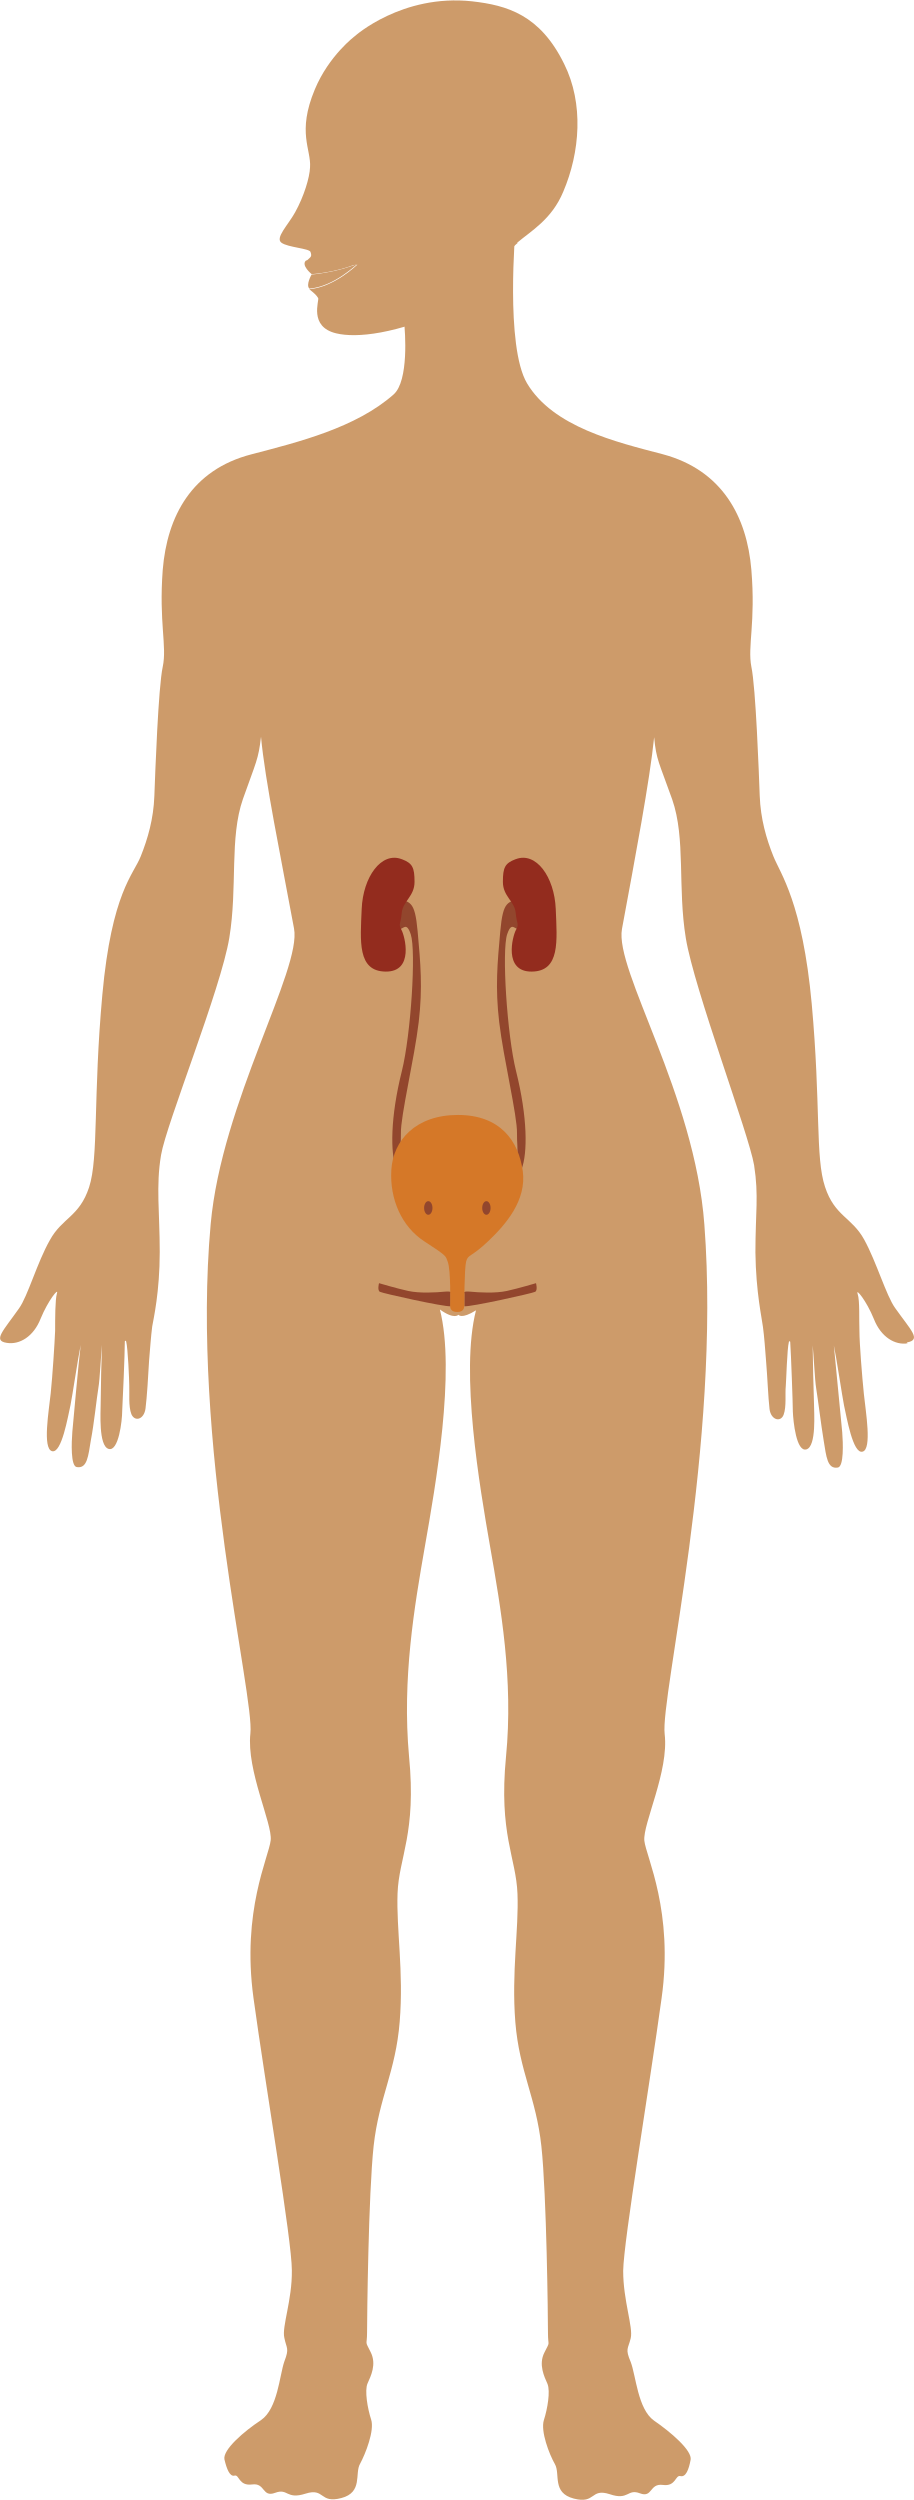
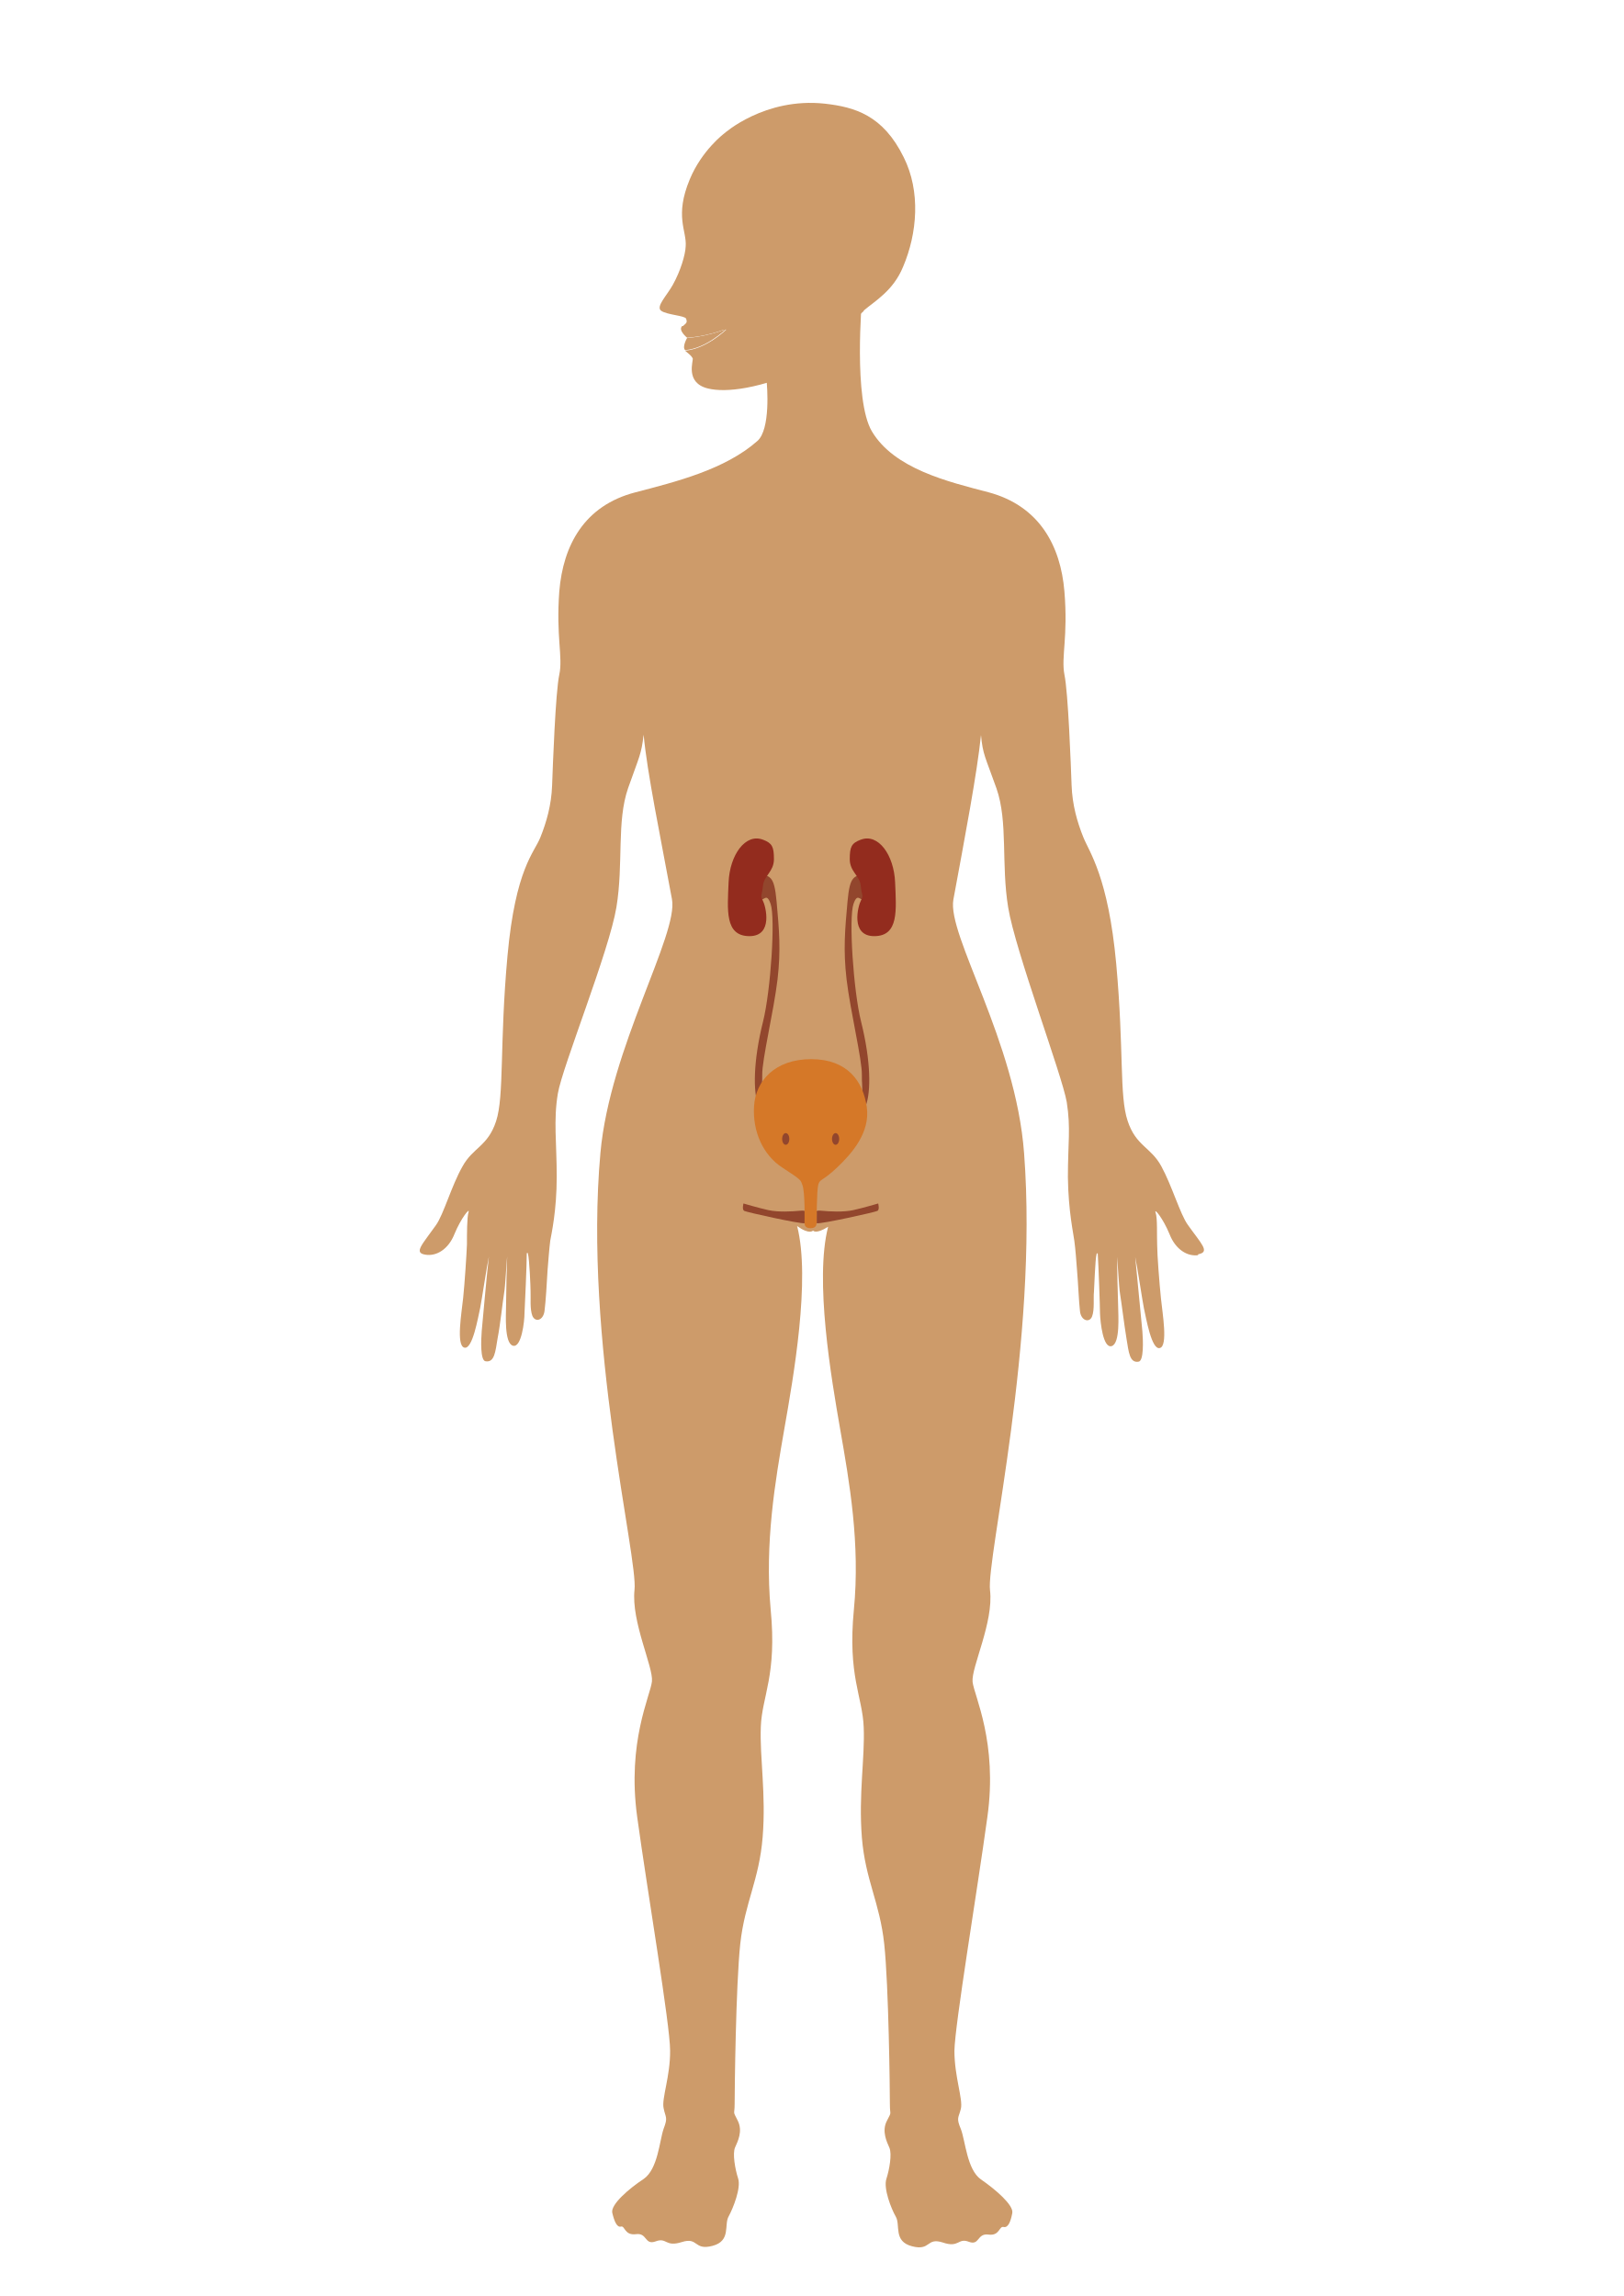
- <svg xmlns="http://www.w3.org/2000/svg" id="Layer_1" version="1.1" viewBox="0 0 764.4 2090.9">
-   <defs>
-     <style>
+ <svg xmlns="http://www.w3.org/2000/svg" id="Layer_1" version="1.1" viewBox="0 0 1582.5 2238.11" width="1582.5" height="2238.11">
+   <defs id="defs1">
+     <style id="style1">
      .st0 {
        fill: #92462d;
      }

      .st1 {
        fill: #d57828;
      }

      .st2 {
        fill: #932c1e;
      }

      .st3 {
        fill: #cd9b6a;
      }
    </style>
  </defs>
-   <g id="BodyBase">
-     <g>
+   <g id="BodyBase" transform="translate(409,99.9368)">
+     <g id="g1">
      <g id="SideBody">
-         <path id="BodyBase-2" class="st3" d="M759.3,1123.5c-10.7,1.8-22.5-5.2-28.4-20.3-6.3-15.5-15.5-26.5-13.6-21s1.1,21.4,1.5,31.3c0,9.9,2.2,37.6,3.7,52.3s7,46.4-1.1,48.3c-8.1,2.2-13.3-29.1-15.5-38.7-1.5-7.4-6.3-39.8-8.5-50.1h0c1.5,14.7,6.3,65.2,7,72.6.7,8.8,1.5,28.8-3.7,29.5-8.8,1.5-9.6-9.2-11.8-22.5-2.2-13.3-4.8-34.7-6.3-43.9-1.1-6.3-2.2-29.9-2.9-35.8h0c0,8.1.7,38.7,1.1,49,0,7,2.2,35.4-6.3,38s-11.1-23.6-11.4-31.7c0-6.6-1.5-47.9-2.2-58.2,0-.7-1.1-.7-1.1,0-1.5,5.5-2.2,32.4-2.6,36.9-.7,6.3.7,17.3-1.8,24s-10.7,4.4-11.8-4.8-1.8-27.6-2.9-40.2c-.7-9.2-1.5-20.3-2.6-28.4-.7-6.3-5.9-28.8-6.3-62.3,0-33.5,2.9-47.2-1.1-73-4.4-26.2-50.1-147.1-57.1-189.8s0-83.3-11.4-116.1c-11.1-31.3-13.3-32.8-15.1-52-3.7,36.5-15.8,100.2-26.9,160.3-6.3,34.7,60.8,137.9,68.9,247.3,14,183.6-36.9,395.1-33.2,426.1s-18.4,75.2-17,89.2c1.5,13.6,24.7,59,14.4,131.9-10,73-31.7,202.3-32.1,227.8,0,25.1,8.5,47.2,6.3,56.4s-4.8,8.5,0,19.9c4.4,11.4,5.9,39.4,19.5,49,14,9.6,32.1,25.1,30.6,32.8-1.5,8.1-4,14.7-8.5,13.6-4.4-1.1-3.7,8.9-14.7,7.4-11.4-1.5-8.5,11.1-19.2,7-10.7-4.1-9.2,6.3-25.4.7-16.2-5.2-11.4,8.5-29.9,3.7s-11.1-20.6-15.8-28.8-12.2-27.6-9.2-36.9,5.5-24,3-30.2c-2.6-5.9-7.7-16.2-2.6-26.2,5.2-10.3,3-4.4,3-16.6s-1.1-115-5.5-155.9c-4.4-40.9-18.4-62.3-21.8-103.9-3.3-42,3-77.4,1.8-107.3-1.1-30.2-15.8-50.1-9.6-114.6,6.3-64.5-4.4-124.9-13.3-175.8-8.8-50.5-25.1-145.6-11.8-197.6-12.2,7.7-14.7,3.7-14.7,3.7,0,0-3.3,4.4-15.5-4.4,13.3,52-3.7,147.8-12.5,197.9-8.8,50.5-19.2,110.9-13.3,175.8,6.3,64.5-8.5,84.4-9.6,114.6-1.1,30.2,5.2,65.2,1.8,107.3s-17.3,63.4-21.8,103.9c-4.4,40.9-5.5,144.1-5.5,155.9s-2.2,6.3,3,16.6,0,20.3-2.6,26.2,0,21,3,30.2-4.8,28.8-9.2,36.9c-4.8,8.1,2.6,24-15.8,28.8s-13.6-8.9-29.9-3.7-14.4-4.8-25.4-.7-8.1-8.5-19.2-7c-11.4,1.5-10.7-8.5-14.7-7.4-4,1.1-6.6-5.5-8.5-13.6-1.5-8.1,16.6-23.6,30.6-32.8,14-9.6,15.5-37.6,19.5-49,4.4-11.4,1.8-10.7,0-19.9-2.2-9.2,6.6-31.3,6.3-56.4,0-25.1-22.1-154.8-32.1-227.8-10-73,12.9-117.9,14.4-131.9,1.5-14-20.3-58.2-17-89.2,3.7-31-49.8-242.9-33.2-426.1,9.2-102.1,76.3-213,69.7-247.3-11.1-60.1-24.3-123.8-27.6-160.3-2.2,19.2-4,20.6-15.1,52-11.4,32.8-4.4,73.3-11.4,116.1-7,42.8-52.7,155.5-57.1,181.7-4.4,26.2-1.1,47.9-1.1,81.1s-5.2,56-6.3,62.3c-1.1,8.5-1.8,19.2-2.6,28.4-.7,12.5-1.8,31-3,40.2s-8.9,11.4-11.8,4.8c-2.6-6.6-1.5-17.7-1.8-24,0-4.4-1.1-31.3-2.6-36.9,0-.7-1.1-.7-1.1,0,0,10.3-1.8,51.6-2.2,58.2,0,8.1-3,34.3-11.4,31.7-8.5-2.6-6.6-31-6.6-38,0-10.3.7-40.9,1.1-49h0c-.7,5.9-1.8,29.5-3,35.8-1.5,9.2-3.7,30.6-6.3,43.9-2.2,13.3-3,24-11.8,22.5-5.2-.7-4.4-20.6-3.7-29.5.7-7.4,5.2-58.2,7-72.6h0c-2.2,10.3-7,42.8-8.5,50.1-2.2,9.6-7.4,40.9-15.5,38.7-8.1-2.2-2.6-33.9-1.1-48.3s3.3-42,3.7-52.3c0-9.9,0-26.2,1.5-31.3,1.8-5.5-7.4,5.9-13.6,21-5.9,15.1-17.7,22.1-28.4,20.3-11.8-1.8-3-9.9,10.3-28.8,7.4-10.3,15.1-38.3,25.8-57.1,10.3-18.8,24.7-19.5,32.8-44.2,8.1-24.7,3.3-75.6,11.1-161.1s26.2-100.6,32.1-115.7c5.9-14.7,10.7-31.3,11.4-50.5s3.3-91,7-108c3.7-17.3-3.3-36.9,0-81.1,3.7-45,24.3-83.7,74.1-96.6,39.4-10.3,87.3-22.1,119-50.1,12.9-11.4,9.6-53.1,8.8-60.1,40.9-63,67.8-69.3,93.2-78.9,0,0-8.8,98.8,9.6,129.7,21.8,36.5,74.1,49,113.5,59.3,49.8,13.3,70.4,52.3,74.1,96.6,3.7,44.6-3.3,63.8,0,81.1,3.7,17.3,6.3,88.8,7,108,.7,19.2,5.5,35.8,11.4,50.5s24.3,38.7,32.1,123.5c7.7,85.1,2.9,128.3,11.1,153,8.1,24.7,22.5,25.4,32.8,44.2,10.3,18.8,18.4,46.8,25.8,57.1,13.3,18.8,22.1,26.5,10.3,28.8h0l-.7.7h1.1Z" />
+         <path id="BodyBase-2" class="st3" d="m 759.3,1123.5 c -10.7,1.8 -22.5,-5.2 -28.4,-20.3 -6.3,-15.5 -15.5,-26.5 -13.6,-21 1.9,5.5 1.1,21.4 1.5,31.3 0,9.9 2.2,37.6 3.7,52.3 1.5,14.7 7,46.4 -1.1,48.3 -8.1,2.2 -13.3,-29.1 -15.5,-38.7 -1.5,-7.4 -6.3,-39.8 -8.5,-50.1 v 0 c 1.5,14.7 6.3,65.2 7,72.6 0.7,8.8 1.5,28.8 -3.7,29.5 -8.8,1.5 -9.6,-9.2 -11.8,-22.5 -2.2,-13.3 -4.8,-34.7 -6.3,-43.9 -1.1,-6.3 -2.2,-29.9 -2.9,-35.8 v 0 c 0,8.1 0.7,38.7 1.1,49 0,7 2.2,35.4 -6.3,38 -8.5,2.6 -11.1,-23.6 -11.4,-31.7 0,-6.6 -1.5,-47.9 -2.2,-58.2 0,-0.7 -1.1,-0.7 -1.1,0 -1.5,5.5 -2.2,32.4 -2.6,36.9 -0.7,6.3 0.7,17.3 -1.8,24 -2.5,6.7 -10.7,4.4 -11.8,-4.8 -1.1,-9.2 -1.8,-27.6 -2.9,-40.2 -0.7,-9.2 -1.5,-20.3 -2.6,-28.4 -0.7,-6.3 -5.9,-28.8 -6.3,-62.3 0,-33.5 2.9,-47.2 -1.1,-73 -4.4,-26.2 -50.1,-147.1 -57.1,-189.8 -7,-42.7 0,-83.3 -11.4,-116.1 -11.1,-31.3 -13.3,-32.8 -15.1,-52 -3.7,36.5 -15.8,100.2 -26.9,160.3 -6.3,34.7 60.8,137.9 68.9,247.3 14,183.6 -36.9,395.1 -33.2,426.1 3.7,31 -18.4,75.2 -17,89.2 1.5,13.6 24.7,59 14.4,131.9 -10,73 -31.7,202.3 -32.1,227.8 0,25.1 8.5,47.2 6.3,56.4 -2.2,9.2 -4.8,8.5 0,19.9 4.4,11.4 5.9,39.4 19.5,49 14,9.6 32.1,25.1 30.6,32.8 -1.5,8.1 -4,14.7 -8.5,13.6 -4.4,-1.1 -3.7,8.9 -14.7,7.4 -11.4,-1.5 -8.5,11.1 -19.2,7 -10.7,-4.1 -9.2,6.3 -25.4,0.7 -16.2,-5.2 -11.4,8.5 -29.9,3.7 -18.5,-4.8 -11.1,-20.6 -15.8,-28.8 -4.7,-8.2 -12.2,-27.6 -9.2,-36.9 3,-9.3 5.5,-24 3,-30.2 -2.6,-5.9 -7.7,-16.2 -2.6,-26.2 5.2,-10.3 3,-4.4 3,-16.6 0,-12.2 -1.1,-115 -5.5,-155.9 -4.4,-40.9 -18.4,-62.3 -21.8,-103.9 -3.3,-42 3,-77.4 1.8,-107.3 -1.1,-30.2 -15.8,-50.1 -9.6,-114.6 6.3,-64.5 -4.4,-124.9 -13.3,-175.8 -8.8,-50.5 -25.1,-145.6 -11.8,-197.6 -12.2,7.7 -14.7,3.7 -14.7,3.7 0,0 -3.3,4.4 -15.5,-4.4 13.3,52 -3.7,147.8 -12.5,197.9 -8.8,50.5 -19.2,110.9 -13.3,175.8 6.3,64.5 -8.5,84.4 -9.6,114.6 -1.1,30.2 5.2,65.2 1.8,107.3 -3.4,42.1 -17.3,63.4 -21.8,103.9 -4.4,40.9 -5.5,144.1 -5.5,155.9 0,11.8 -2.2,6.3 3,16.6 5.2,10.3 0,20.3 -2.6,26.2 -2.6,5.9 0,21 3,30.2 3,9.2 -4.8,28.8 -9.2,36.9 -4.8,8.1 2.6,24 -15.8,28.8 -18.4,4.8 -13.6,-8.9 -29.9,-3.7 -16.3,5.2 -14.4,-4.8 -25.4,-0.7 -11,4.1 -8.1,-8.5 -19.2,-7 -11.4,1.5 -10.7,-8.5 -14.7,-7.4 -4,1.1 -6.6,-5.5 -8.5,-13.6 -1.5,-8.1 16.6,-23.6 30.6,-32.8 14,-9.6 15.5,-37.6 19.5,-49 4.4,-11.4 1.8,-10.7 0,-19.9 -2.2,-9.2 6.6,-31.3 6.3,-56.4 0,-25.1 -22.1,-154.8 -32.1,-227.8 -10,-73 12.9,-117.9 14.4,-131.9 1.5,-14 -20.3,-58.2 -17,-89.2 3.7,-31 -49.8,-242.9 -33.2,-426.1 9.2,-102.1 76.3,-213 69.7,-247.3 -11.1,-60.1 -24.3,-123.8 -27.6,-160.3 -2.2,19.2 -4,20.6 -15.1,52 -11.4,32.8 -4.4,73.3 -11.4,116.1 -7,42.8 -52.7,155.5 -57.1,181.7 -4.4,26.2 -1.1,47.9 -1.1,81.1 0,33.2 -5.2,56 -6.3,62.3 -1.1,8.5 -1.8,19.2 -2.6,28.4 -0.7,12.5 -1.8,31 -3,40.2 -1.2,9.2 -8.9,11.4 -11.8,4.8 -2.6,-6.6 -1.5,-17.7 -1.8,-24 0,-4.4 -1.1,-31.3 -2.6,-36.9 0,-0.7 -1.1,-0.7 -1.1,0 0,10.3 -1.8,51.6 -2.2,58.2 0,8.1 -3,34.3 -11.4,31.7 -8.5,-2.6 -6.6,-31 -6.6,-38 0,-10.3 0.7,-40.9 1.1,-49 v 0 c -0.7,5.9 -1.8,29.5 -3,35.8 -1.5,9.2 -3.7,30.6 -6.3,43.9 -2.2,13.3 -3,24 -11.8,22.5 -5.2,-0.7 -4.4,-20.6 -3.7,-29.5 0.7,-7.4 5.2,-58.2 7,-72.6 v 0 c -2.2,10.3 -7,42.8 -8.5,50.1 -2.2,9.6 -7.4,40.9 -15.5,38.7 -8.1,-2.2 -2.6,-33.9 -1.1,-48.3 1.5,-14.4 3.3,-42 3.7,-52.3 0,-9.9 0,-26.2 1.5,-31.3 1.8,-5.5 -7.4,5.9 -13.6,21 -5.9,15.1 -17.7,22.1 -28.4,20.3 -11.8,-1.8 -3,-9.9 10.3,-28.8 7.4,-10.3 15.1,-38.3 25.8,-57.1 10.3,-18.8 24.7,-19.5 32.8,-44.2 8.1,-24.7 3.3,-75.6 11.1,-161.1 7.8,-85.5 26.2,-100.6 32.1,-115.7 5.9,-14.7 10.7,-31.3 11.4,-50.5 0.7,-19.2 3.3,-91 7,-108 3.7,-17.3 -3.3,-36.9 0,-81.1 3.7,-45 24.3,-83.7 74.1,-96.6 39.4,-10.3 87.3,-22.1 119,-50.1 12.9,-11.4 9.6,-53.1 8.8,-60.1 40.9,-63 67.8,-69.3 93.2,-78.9 0,0 -8.8,98.8 9.6,129.7 21.8,36.5 74.1,49 113.5,59.3 49.8,13.3 70.4,52.3 74.1,96.6 3.7,44.6 -3.3,63.8 0,81.1 3.7,17.3 6.3,88.8 7,108 0.7,19.2 5.5,35.8 11.4,50.5 5.9,14.7 24.3,38.7 32.1,123.5 7.7,85.1 2.9,128.3 11.1,153 8.1,24.7 22.5,25.4 32.8,44.2 10.3,18.8 18.4,46.8 25.8,57.1 13.3,18.8 22.1,26.5 10.3,28.8 v 0 l -0.7,0.7 h 1.1 z" />
      </g>
      <g id="SideHead">
-         <path id="LowerLip" class="st3" d="M299,220.4h0c-18.4,7.7-38.3,8.9-38.3,8.9,0,0-9.2-7.4-4.8-11.4,7-.7,7.7,0,18.1,1.8,11.1,1.5,25.1.7,25.1.7Z" />
-         <path id="UpperLip" class="st3" d="M299,220.8c-.7,0-19.2,18.8-40.2,20.6-3.3-3,1.8-11.8,1.8-11.8,0,0,19.9-1.5,38.3-8.9h0Z" />
-         <path id="HeadBAse" class="st3" d="M433.9,202.4s-4,3.3-5.2,4.8c-4,4.4-6.6,10-11.1,11.8-4.4,1.5-6.3,0-6.3,0,0,0-3.3,12.5-8.1,21.8-3.7,6.6-17.3,14-24,17-47.9,21.8-81.1,25.1-98,21-23.2-5.5-14-27.6-15.1-29.5-1.5-2.6-3.3-4-7.4-7.4,21-1.8,39.8-20.3,40.2-20.6h0s-14,1.1-25.1-.7c-10.3-1.5-11.1-3-18.1-1.8,4-4,5.5-3.7,4-8.1-1.1-3-18.8-3.7-24.3-7.7s5.5-14.7,11.4-25.4c7.4-13.3,12.2-29.1,12.5-37.6,1.1-15.1-11.1-29.1,4-65.2,11.8-28.4,33.5-44.6,33.5-44.6,0,0,39.4-35.4,98-29.1,29.1,3.3,56.8,11.1,77,52.3,16.6,33.2,13.3,74.1-.7,106.9-9.6,23.2-26.9,32.8-38.7,42.8h.7l.4-.4h0Z" />
+         <path id="LowerLip" class="st3" d="m 299,220.4 v 0 c -18.4,7.7 -38.3,8.9 -38.3,8.9 0,0 -9.2,-7.4 -4.8,-11.4 7,-0.7 7.7,0 18.1,1.8 11.1,1.5 25.1,0.7 25.1,0.7 z" />
+         <path id="UpperLip" class="st3" d="m 299,220.8 c -0.7,0 -19.2,18.8 -40.2,20.6 -3.3,-3 1.8,-11.8 1.8,-11.8 0,0 19.9,-1.5 38.3,-8.9 v 0 z" />
+         <path id="HeadBAse" class="st3" d="m 433.9,202.4 c 0,0 -4,3.3 -5.2,4.8 -4,4.4 -6.6,10 -11.1,11.8 -4.4,1.5 -6.3,0 -6.3,0 0,0 -3.3,12.5 -8.1,21.8 -3.7,6.6 -17.3,14 -24,17 -47.9,21.8 -81.1,25.1 -98,21 -23.2,-5.5 -14,-27.6 -15.1,-29.5 -1.5,-2.6 -3.3,-4 -7.4,-7.4 21,-1.8 39.8,-20.3 40.2,-20.6 v 0 c 0,0 -14,1.1 -25.1,-0.7 -10.3,-1.5 -11.1,-3 -18.1,-1.8 4,-4 5.5,-3.7 4,-8.1 -1.1,-3 -18.8,-3.7 -24.3,-7.7 -5.5,-4 5.5,-14.7 11.4,-25.4 7.4,-13.3 12.2,-29.1 12.5,-37.6 1.1,-15.1 -11.1,-29.1 4,-65.2 11.8,-28.4 33.5,-44.6 33.5,-44.6 0,0 39.4,-35.4 98,-29.1 29.1,3.3 56.8,11.1 77,52.3 16.6,33.2 13.3,74.1 -0.7,106.9 -9.6,23.2 -26.9,32.8 -38.7,42.8 h 0.7 l 0.4,-0.4 v 0 z" />
      </g>
    </g>
  </g>
-   <g id="Urinary">
-     <path id="ureter" class="st0" d="M436.7,750.7c-11.8,4.4-15.9,1.5-18.3,28.3s-4.3,46.7-.9,75.8c3.7,31.1,15.2,78.3,14.9,93.1s4,21.1-9.6,37.2,7.4,9.2,13.5-7.4c5-13.4,5-43.1-4.7-81.9-7.5-30.1-12.1-100.7-7.4-114.5s7.1,1.2,13.5-6.5-1.2-24.2-1.2-24.2h0Z" />
-     <path id="ureter1" data-name="ureter" class="st0" d="M331,750.7c11.8,4.4,15.9,1.5,18.3,28.3s4.3,46.7.9,75.8c-3.7,31.1-15.2,78.3-14.9,93.1s-4,21.1,9.6,37.2-7.4,9.2-13.5-7.4c-5-13.4-5-43.1,4.7-81.9,7.5-30.1,12.1-100.7,7.4-114.5s-7.1,1.2-13.5-6.5,1.2-24.2,1.2-24.2h0Z" />
-     <path class="st0" d="M388.4,1092.6v-10.8s-2.2-2.2,5-1.5,20.9,1.5,30.5-.6,24.4-6.5,24.4-6.5c0,0,1.6,5.9-.7,7.2s-54.3,12.8-59.2,12.1h0Z" />
-     <path class="st0" d="M376.9,1092.6v-10.8s2.2-2.2-5-1.5-20.9,1.5-30.5-.6-24.4-6.5-24.4-6.5c0,0-1.6,5.9.7,7.2s54.3,12.8,59.2,12.1h0Z" />
+   <g id="Urinary" transform="translate(407.6,99.9368)">
+     <path id="ureter" class="st0" d="m 436.7,750.7 c -11.8,4.4 -15.9,1.5 -18.3,28.3 -2.4,26.8 -4.3,46.7 -0.9,75.8 3.7,31.1 15.2,78.3 14.9,93.1 -0.3,14.8 4,21.1 -9.6,37.2 -13.6,16.1 7.4,9.2 13.5,-7.4 5,-13.4 5,-43.1 -4.7,-81.9 -7.5,-30.1 -12.1,-100.7 -7.4,-114.5 4.7,-13.8 7.1,1.2 13.5,-6.5 6.4,-7.7 -1.2,-24.2 -1.2,-24.2 v 0 z" />
+     <path id="ureter1" data-name="ureter" class="st0" d="m 331,750.7 c 11.8,4.4 15.9,1.5 18.3,28.3 2.4,26.8 4.3,46.7 0.9,75.8 -3.7,31.1 -15.2,78.3 -14.9,93.1 0.3,14.8 -4,21.1 9.6,37.2 13.6,16.1 -7.4,9.2 -13.5,-7.4 -5,-13.4 -5,-43.1 4.7,-81.9 7.5,-30.1 12.1,-100.7 7.4,-114.5 -4.7,-13.8 -7.1,1.2 -13.5,-6.5 -6.4,-7.7 1.2,-24.2 1.2,-24.2 v 0 z" />
+     <path class="st0" d="m 388.4,1092.6 v -10.8 c 0,0 -2.2,-2.2 5,-1.5 7.2,0.7 20.9,1.5 30.5,-0.6 9.6,-2.1 24.4,-6.5 24.4,-6.5 0,0 1.6,5.9 -0.7,7.2 -2.3,1.3 -54.3,12.8 -59.2,12.1 v 0 z" id="path1" />
+     <path class="st0" d="m 376.9,1092.6 v -10.8 c 0,0 2.2,-2.2 -5,-1.5 -7.2,0.7 -20.9,1.5 -30.5,-0.6 -9.6,-2.1 -24.4,-6.5 -24.4,-6.5 0,0 -1.6,5.9 0.7,7.2 2.3,1.3 54.3,12.8 59.2,12.1 v 0 z" id="path2" />
    <g id="Kidneys">
-       <path class="st2" d="M336,718.6c-17-6.6-32.4,14.8-33.5,41.6s-3.8,52.2,20.1,52.4,16-29.7,13.2-34.8-.7-4.5.2-14.3,10.7-13.8,10.7-25.9c0-12.1-1.7-15.6-10.6-19h0Z" />
-       <path class="st2" d="M431.3,718.6c17-6.6,32.4,14.8,33.5,41.6s3.8,52.2-20.1,52.4-16-29.7-13.2-34.8c2.9-5.1.7-4.5-.2-14.3s-10.7-13.8-10.7-25.9,1.7-15.6,10.6-19h0Z" />
+       <path class="st2" d="m 336,718.6 c -17,-6.6 -32.4,14.8 -33.5,41.6 -1.1,26.8 -3.8,52.2 20.1,52.4 23.9,0.2 16,-29.7 13.2,-34.8 -2.8,-5.1 -0.7,-4.5 0.2,-14.3 0.9,-9.8 10.7,-13.8 10.7,-25.9 0,-12.1 -1.7,-15.6 -10.6,-19 v 0 z" id="path3" />
+       <path class="st2" d="m 431.3,718.6 c 17,-6.6 32.4,14.8 33.5,41.6 1.1,26.8 3.8,52.2 -20.1,52.4 -23.9,0.2 -16,-29.7 -13.2,-34.8 2.9,-5.1 0.7,-4.5 -0.2,-14.3 -0.9,-9.8 -10.7,-13.8 -10.7,-25.9 0,-12.1 1.7,-15.6 10.6,-19 v 0 z" id="path4" />
    </g>
-     <path id="Bladder" class="st1" d="M388.3,1092.5s0-31.7,1.6-37.6,4.1-3.2,18.4-16.8,32.4-34,28.9-58.9-18.8-46.7-54.2-46.7-54.2,21.3-55.7,45.9,8.7,47.6,27.7,59.9c19.6,12.7,17.5,12.1,19.4,16.8,2.8,7,2.1,35.8,2.1,36.2,0,1.8-.3,6,6,6s5.7-5,5.7-5h0Z" />
-     <ellipse class="st0" cx="406.8" cy="1010.3" rx="3.5" ry="5.7" />
-     <ellipse class="st0" cx="358.2" cy="1010.3" rx="3.5" ry="5.7" />
+     <path id="Bladder" class="st1" d="m 388.3,1092.5 c 0,0 0,-31.7 1.6,-37.6 1.6,-5.9 4.1,-3.2 18.4,-16.8 14.3,-13.6 32.4,-34 28.9,-58.9 -3.5,-24.9 -18.8,-46.7 -54.2,-46.7 -35.4,0 -54.2,21.3 -55.7,45.9 -1.5,24.6 8.7,47.6 27.7,59.9 19.6,12.7 17.5,12.1 19.4,16.8 2.8,7 2.1,35.8 2.1,36.2 0,1.8 -0.3,6 6,6 6.3,0 5.7,-5 5.7,-5 v 0 z" />
+     <ellipse class="st0" cx="406.8" cy="1010.3" rx="3.5" ry="5.7" id="ellipse4" />
+     <ellipse class="st0" cx="358.2" cy="1010.3" rx="3.5" ry="5.7" id="ellipse5" />
  </g>
</svg>
